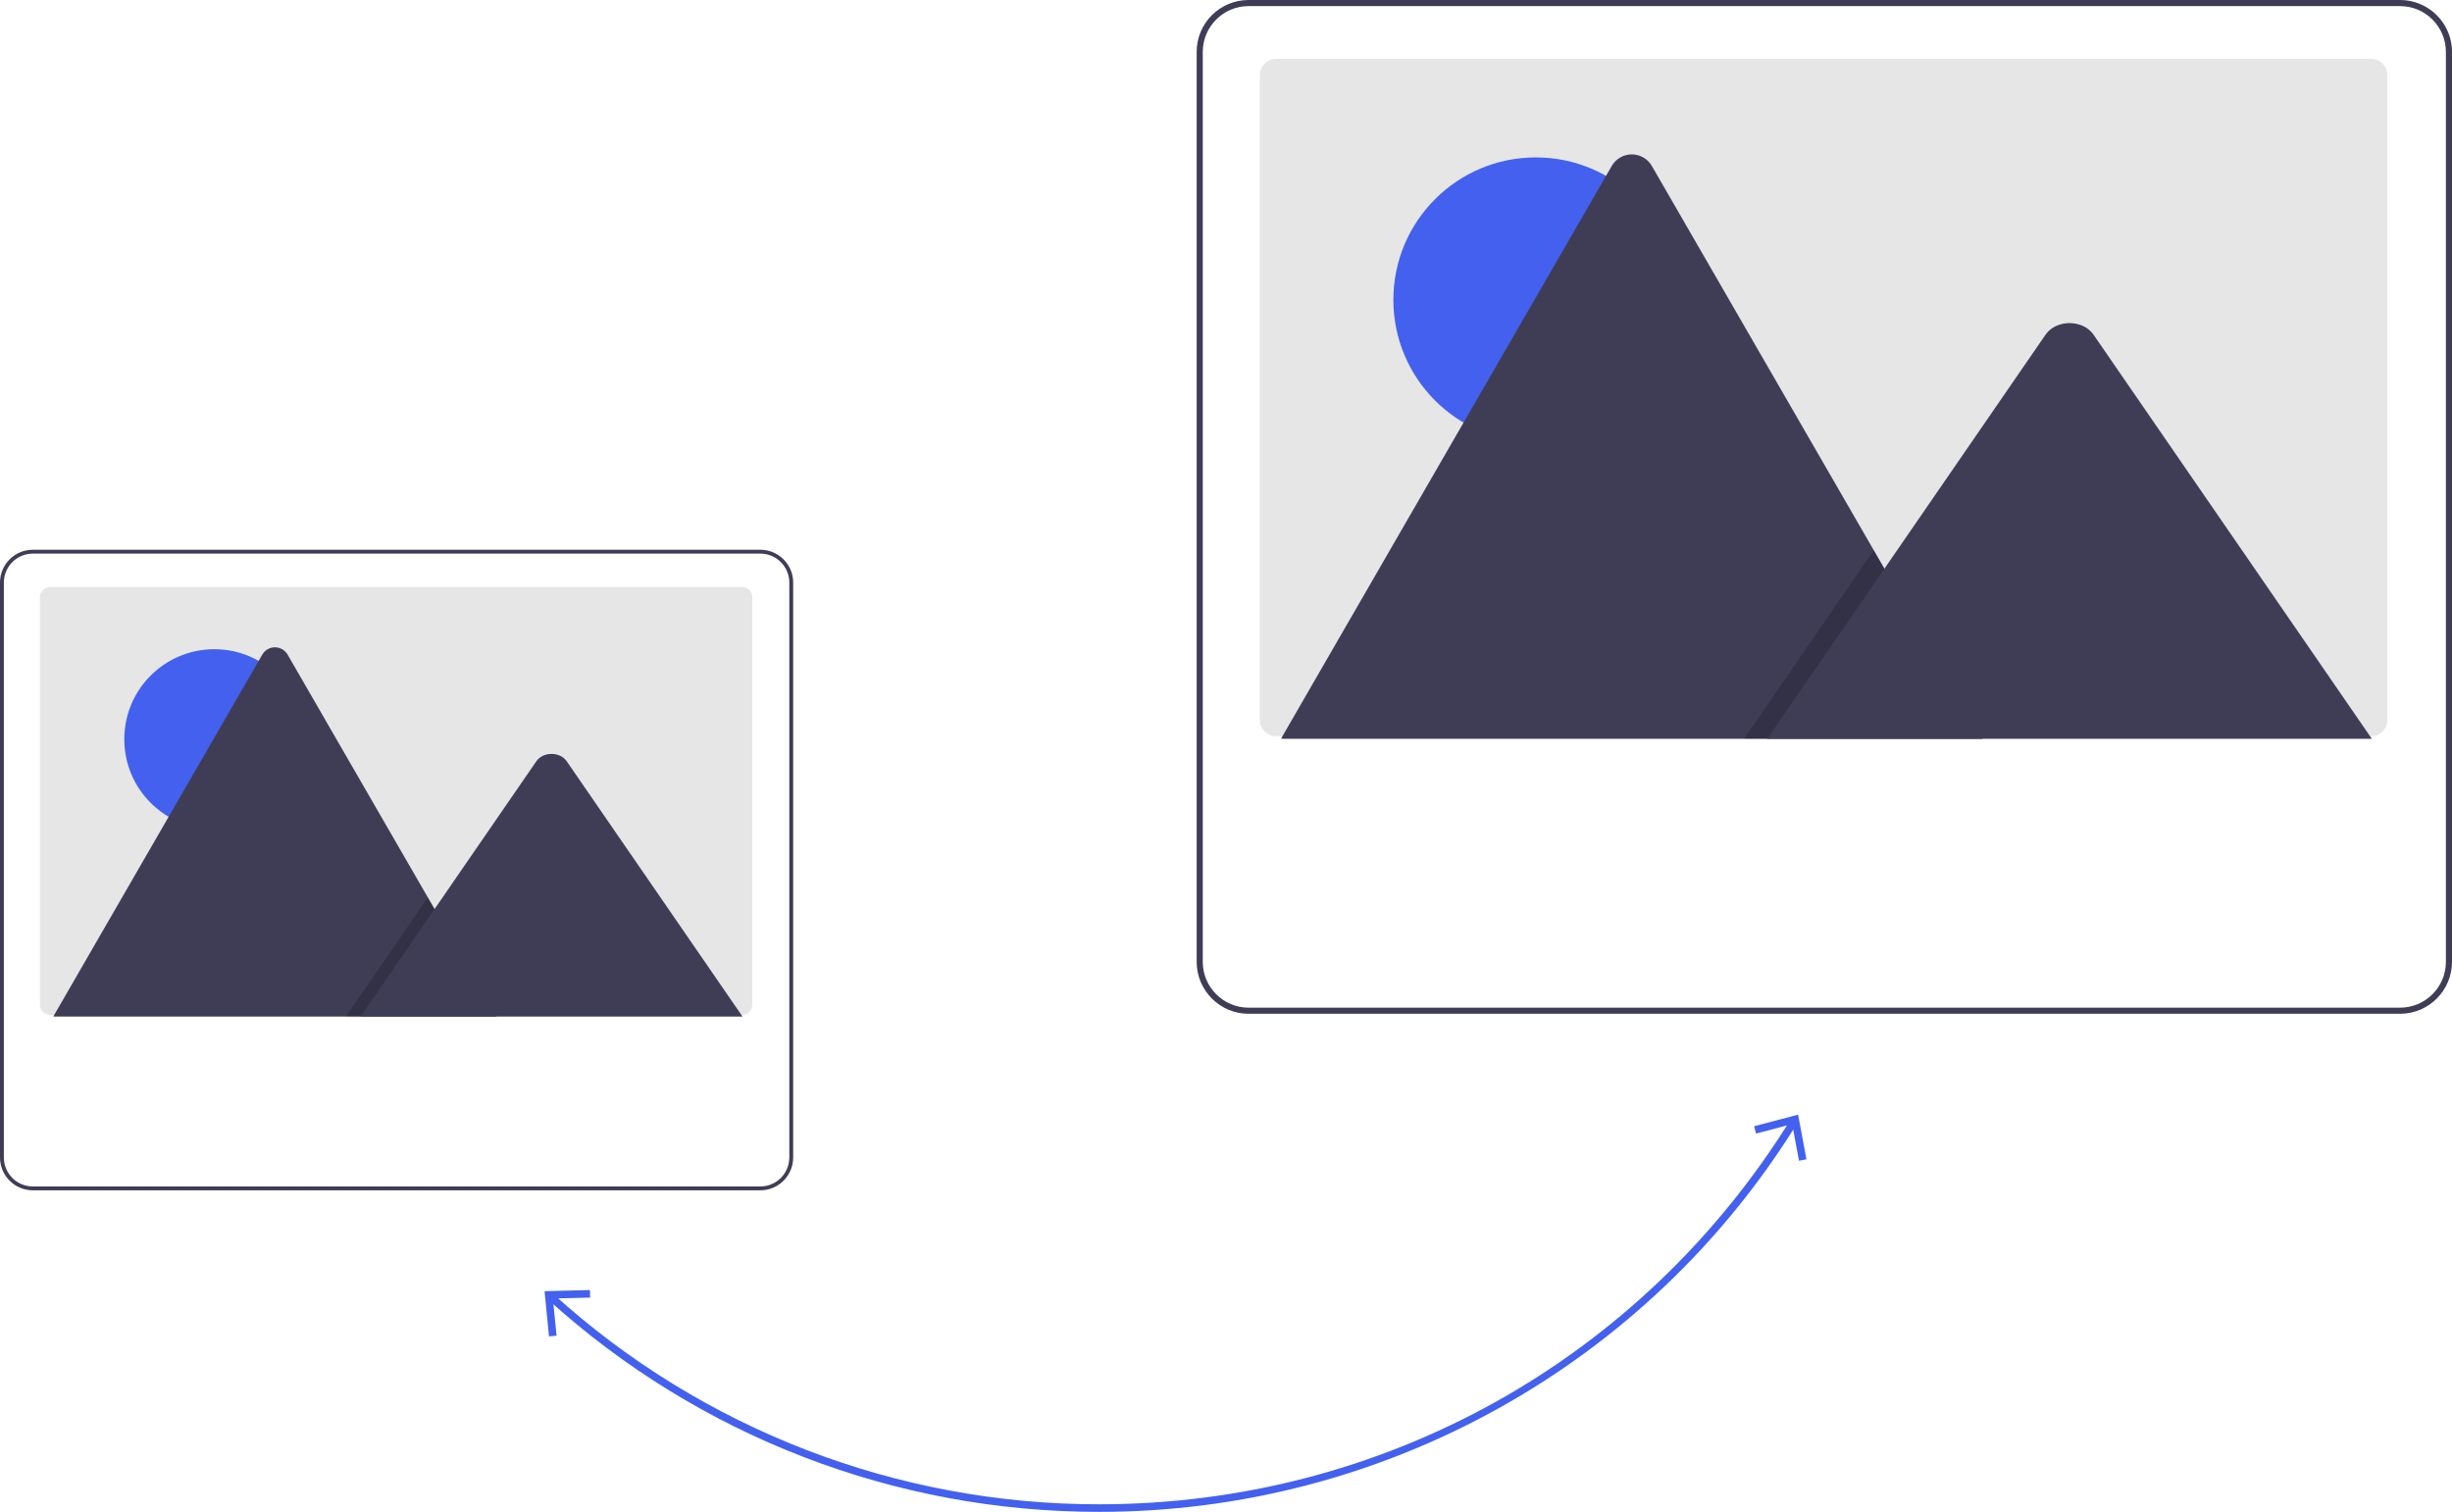
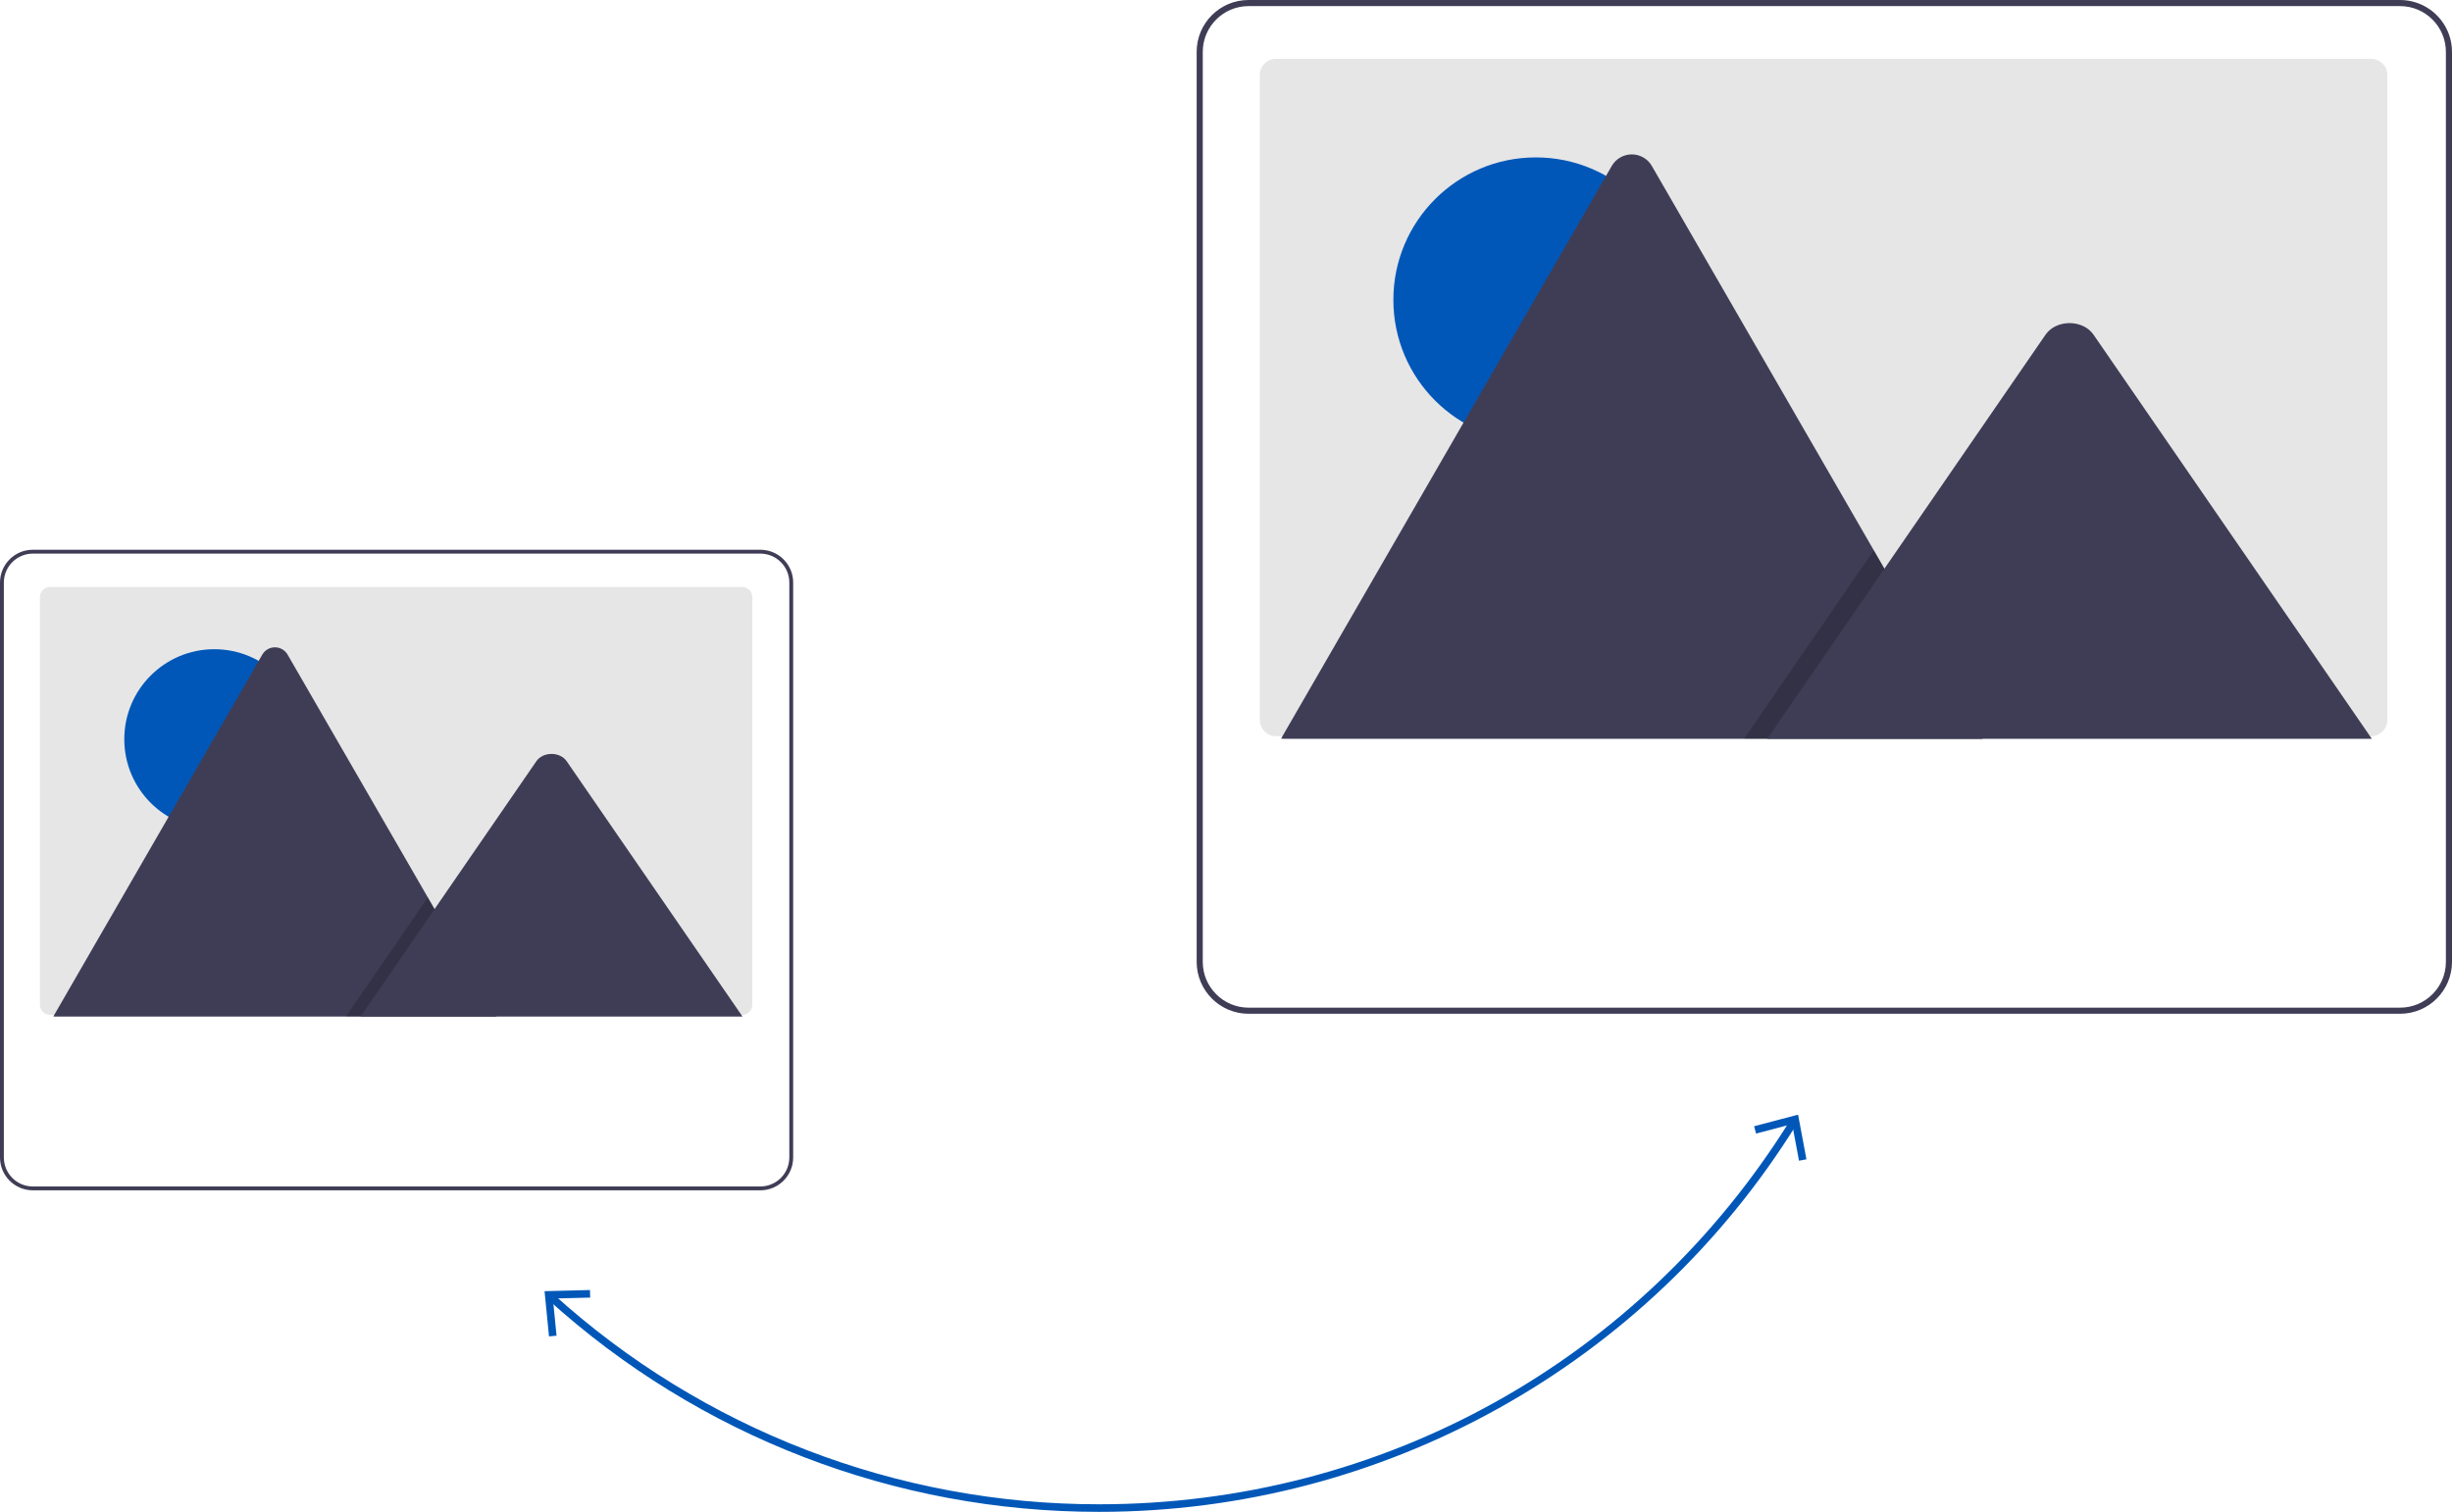
<svg xmlns="http://www.w3.org/2000/svg" data-name="Layer 1" width="972.048" height="599.5" viewBox="0 0 972.048 599.5">
-   <path d="M549.696,749.75a324.768,324.768,0,0,1-218.454-84.192,1.5,1.5,0,0,1,2.014-2.224A321.772,321.772,0,0,0,549.696,746.75c112.298,0,214.773-57.017,274.12-152.52a1.5,1.5,0,1,1,2.548,1.583,325.289,325.289,0,0,1-276.668,153.937Z" transform="translate(-113.9759 -150.25)" fill="#4361ee" />
-   <polygon points="695.395 446.595 696.159 449.499 710.46 445.722 713.183 460.263 716.134 459.707 712.814 441.998 695.395 446.595" fill="#4361ee" />
-   <polygon points="233.884 511.537 233.964 514.539 219.176 514.914 220.632 529.636 217.643 529.929 215.875 511.998 233.884 511.537" fill="#4361ee" />
+   <path d="M549.696,749.75a324.768,324.768,0,0,1-218.454-84.192,1.5,1.5,0,0,1,2.014-2.224A321.772,321.772,0,0,0,549.696,746.75c112.298,0,214.773-57.017,274.12-152.52a1.5,1.5,0,1,1,2.548,1.583,325.289,325.289,0,0,1-276.668,153.937Z" transform="translate(-113.9759 -150.25)" fill="#0057b8" />
+   <polygon points="695.395 446.595 696.159 449.499 710.46 445.722 713.183 460.263 716.134 459.707 712.814 441.998 695.395 446.595" fill="#0057b8" />
+   <polygon points="233.884 511.537 233.964 514.539 219.176 514.914 220.632 529.636 217.643 529.929 215.875 511.998 233.884 511.537" fill="#0057b8" />
  <path d="M412.219,387.061V548.638a4.067,4.067,0,0,1-4.065,4.068h-274.289a3.429,3.429,0,0,1-.583-.045,4.064,4.064,0,0,1-3.485-4.023V387.061a4.067,4.067,0,0,1,4.065-4.068H408.151a4.067,4.067,0,0,1,4.068,4.065Z" transform="translate(-113.9759 -150.25)" fill="#e6e6e6" />
-   <circle cx="84.961" cy="293.125" r="35.688" fill="#4361ee" />
+   <circle cx="84.961" cy="293.125" r="35.688" fill="#0057b8" />
  <path d="M310.851,553.354H135.775a3.569,3.569,0,0,1-.654-.052l82.803-143.426a5.798,5.798,0,0,1,10.092,0L283.587,506.126l2.662,4.606Z" transform="translate(-113.9759 -150.25)" fill="#3f3d56" />
  <polygon points="196.875 403.103 137.1 403.103 166.443 360.481 168.556 357.411 169.611 355.875 172.274 360.481 196.875 403.103" opacity="0.2" style="isolation:isolate" />
  <path d="M408.332,553.354H256.906l29.343-42.622,2.112-3.07,38.237-55.545c2.507-3.64,8.537-3.867,11.485-.687a6.912,6.912,0,0,1,.551.687Z" transform="translate(-113.9759 -150.25)" fill="#3f3d56" />
  <path d="M427.651,376.857a13.036,13.036,0,0,0-12.241-8.607H126.982a13.001,13.001,0,0,0-13.006,13.006V609.244a13.024,13.024,0,0,0,13.006,13.006H415.41a13.024,13.024,0,0,0,13.006-13.006V381.256A12.907,12.907,0,0,0,427.651,376.857ZM426.886,609.244a11.49,11.49,0,0,1-11.476,11.476H126.982A11.49,11.49,0,0,1,115.506,609.244V381.256a11.49,11.49,0,0,1,11.476-11.476H415.41a11.49,11.49,0,0,1,11.476,11.476Z" transform="translate(-113.9759 -150.25)" fill="#3f3d56" />
  <path d="M1060.39,180.022V435.746a6.436,6.436,0,0,1-6.434,6.438h-434.111a5.425,5.425,0,0,1-.923-.072,6.432,6.432,0,0,1-5.516-6.366V180.022a6.436,6.436,0,0,1,6.434-6.438h434.111a6.436,6.436,0,0,1,6.438,6.434Z" transform="translate(-113.9759 -150.25)" fill="#e6e6e6" />
-   <circle cx="608.857" cy="118.899" r="56.483" fill="#4361ee" />
+   <circle cx="608.857" cy="118.899" r="56.483" fill="#0057b8" />
  <path d="M899.957,443.209H622.869a5.65,5.65,0,0,1-1.035-.082L752.883,216.129a9.176,9.176,0,0,1,15.973,0l87.951,152.333,4.214,7.289Z" transform="translate(-113.9759 -150.25)" fill="#3f3d56" />
  <polygon points="785.981 292.959 691.377 292.959 737.818 225.502 741.161 220.643 742.832 218.212 747.045 225.502 785.981 292.959" opacity="0.2" style="isolation:isolate" />
  <path d="M1054.238,443.209H814.579l46.441-67.458,3.342-4.859,60.517-87.91c3.967-5.762,13.512-6.12,18.177-1.087a10.936,10.936,0,0,1,.871,1.087Z" transform="translate(-113.9759 -150.25)" fill="#3f3d56" />
  <path d="M1084.813,163.872a20.631,20.631,0,0,0-19.373-13.622H608.952a20.576,20.576,0,0,0-20.584,20.584V531.666A20.614,20.614,0,0,0,608.952,552.25h456.488a20.614,20.614,0,0,0,20.584-20.584V170.834A20.428,20.428,0,0,0,1084.813,163.872Zm-1.211,367.794a18.185,18.185,0,0,1-18.163,18.163H608.952a18.185,18.185,0,0,1-18.163-18.163V170.834a18.185,18.185,0,0,1,18.163-18.163h456.488a18.185,18.185,0,0,1,18.163,18.163Z" transform="translate(-113.9759 -150.25)" fill="#3f3d56" />
</svg>
